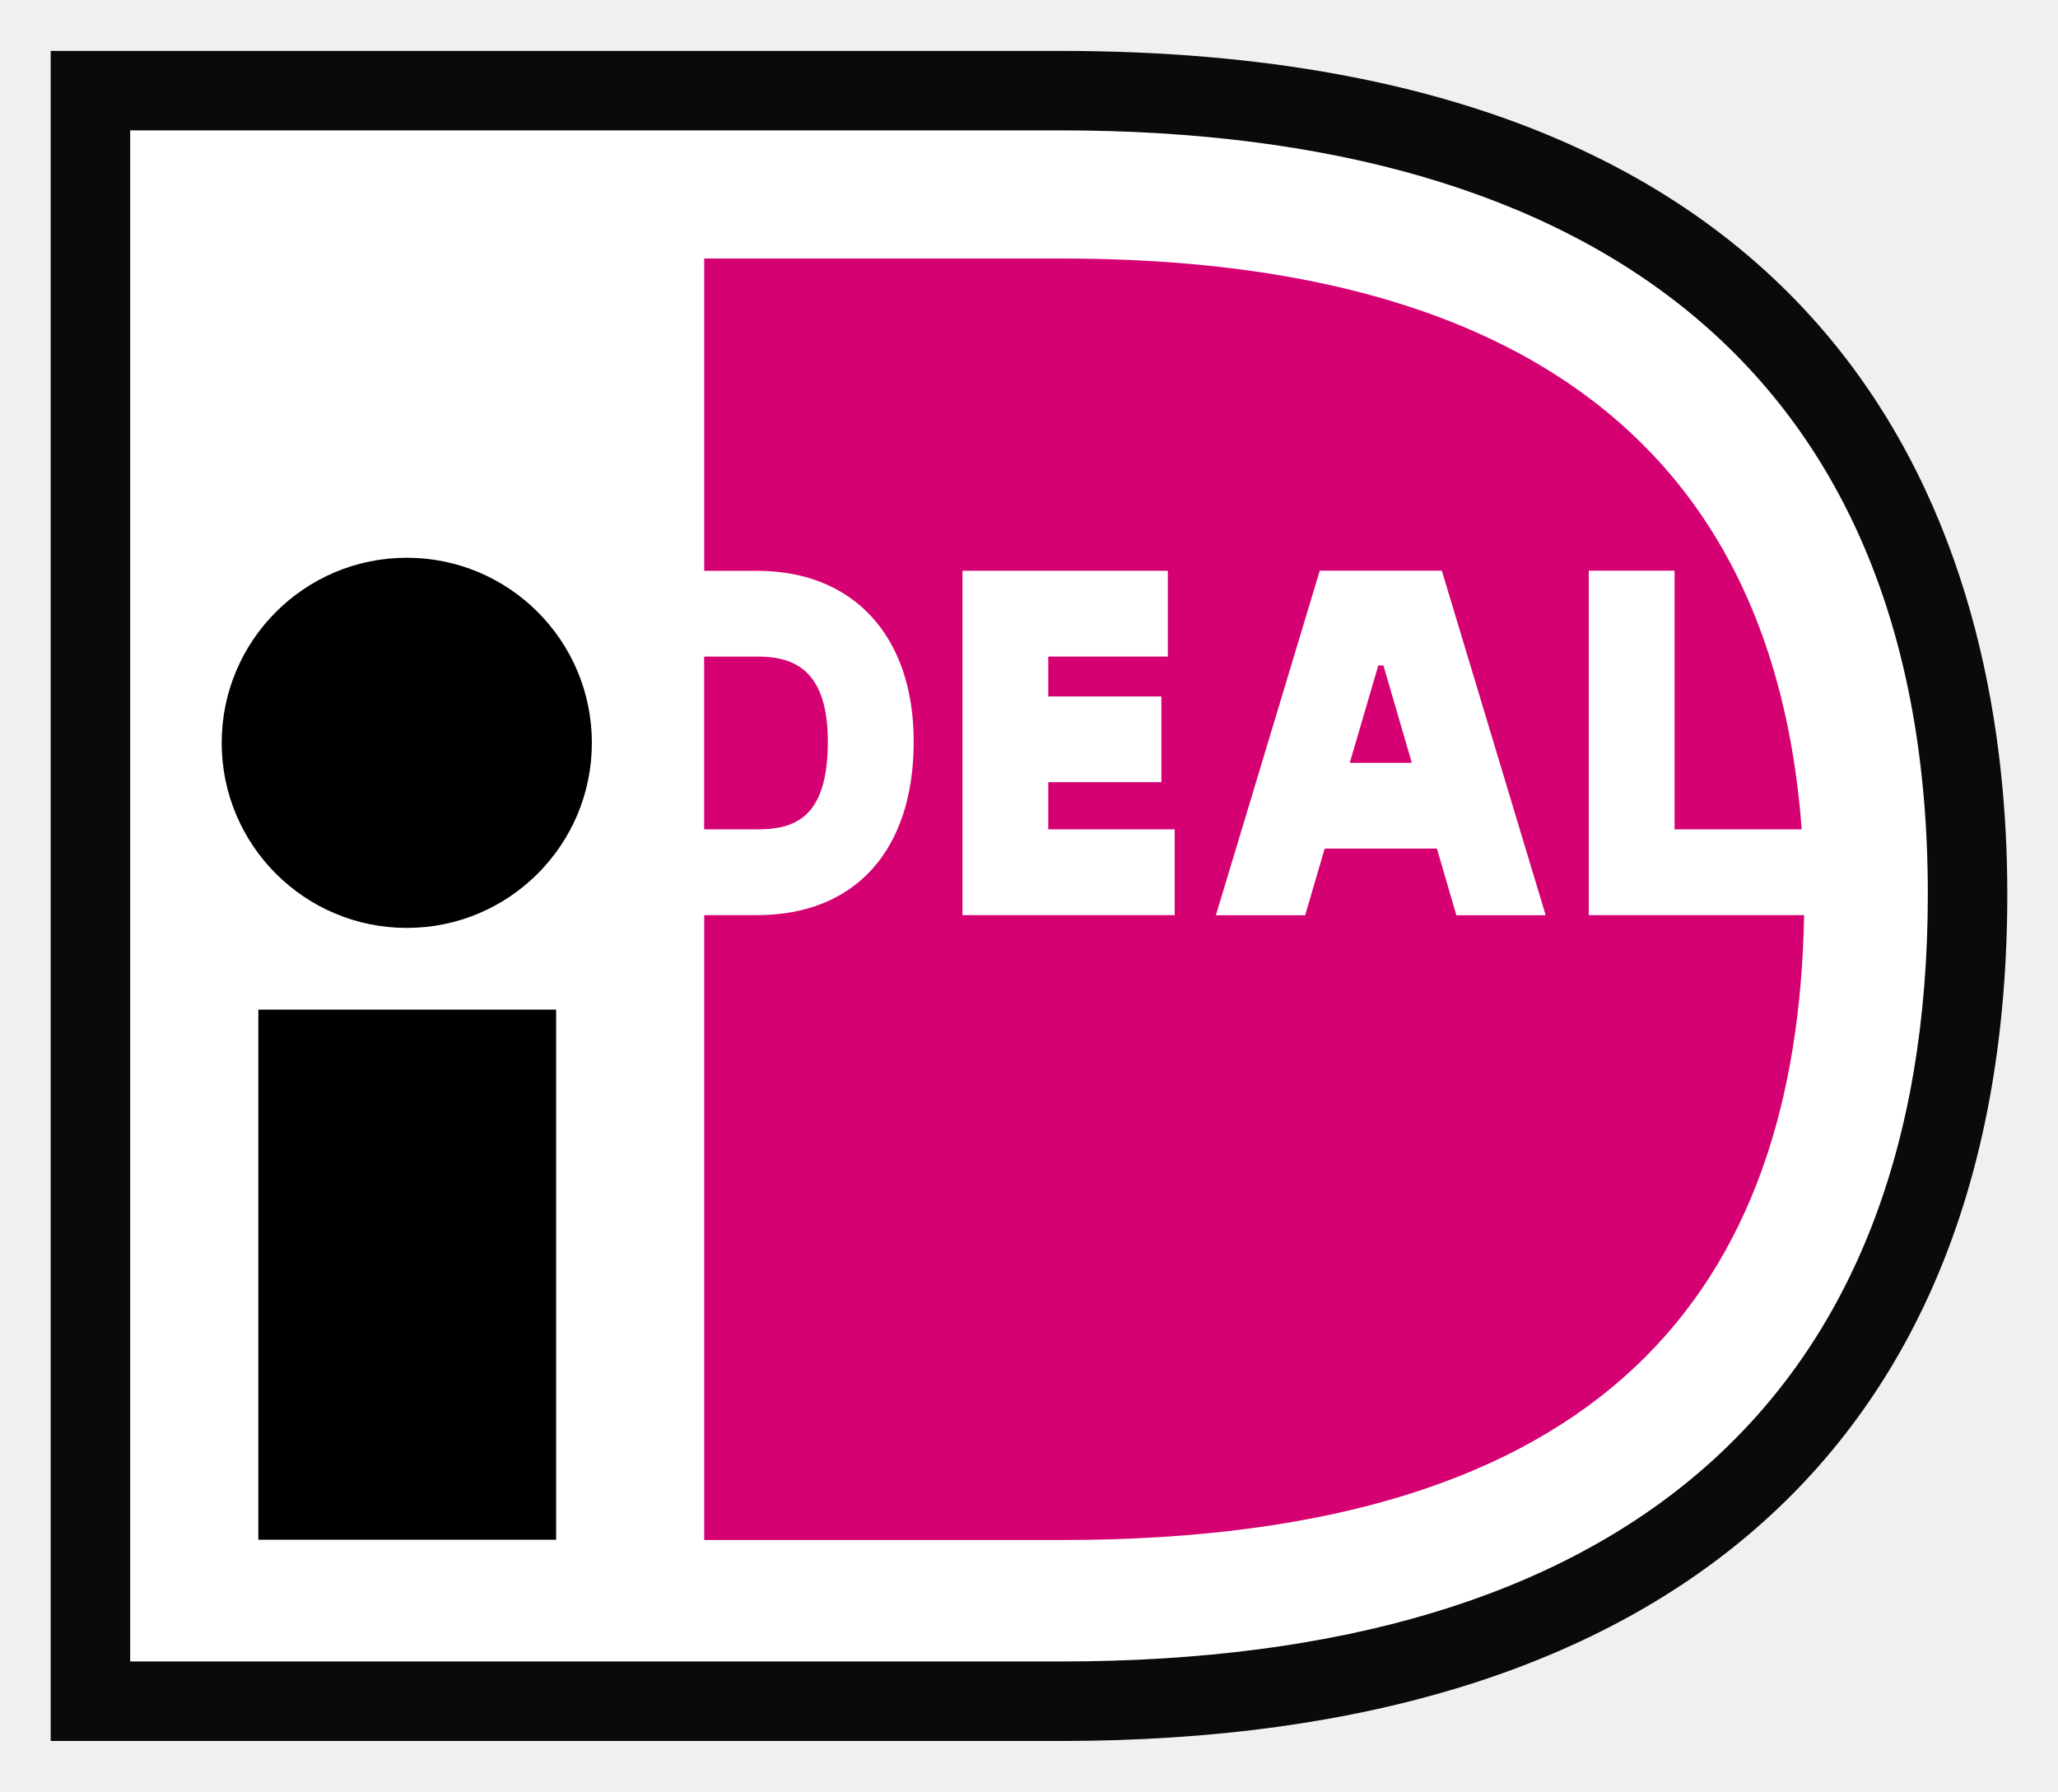
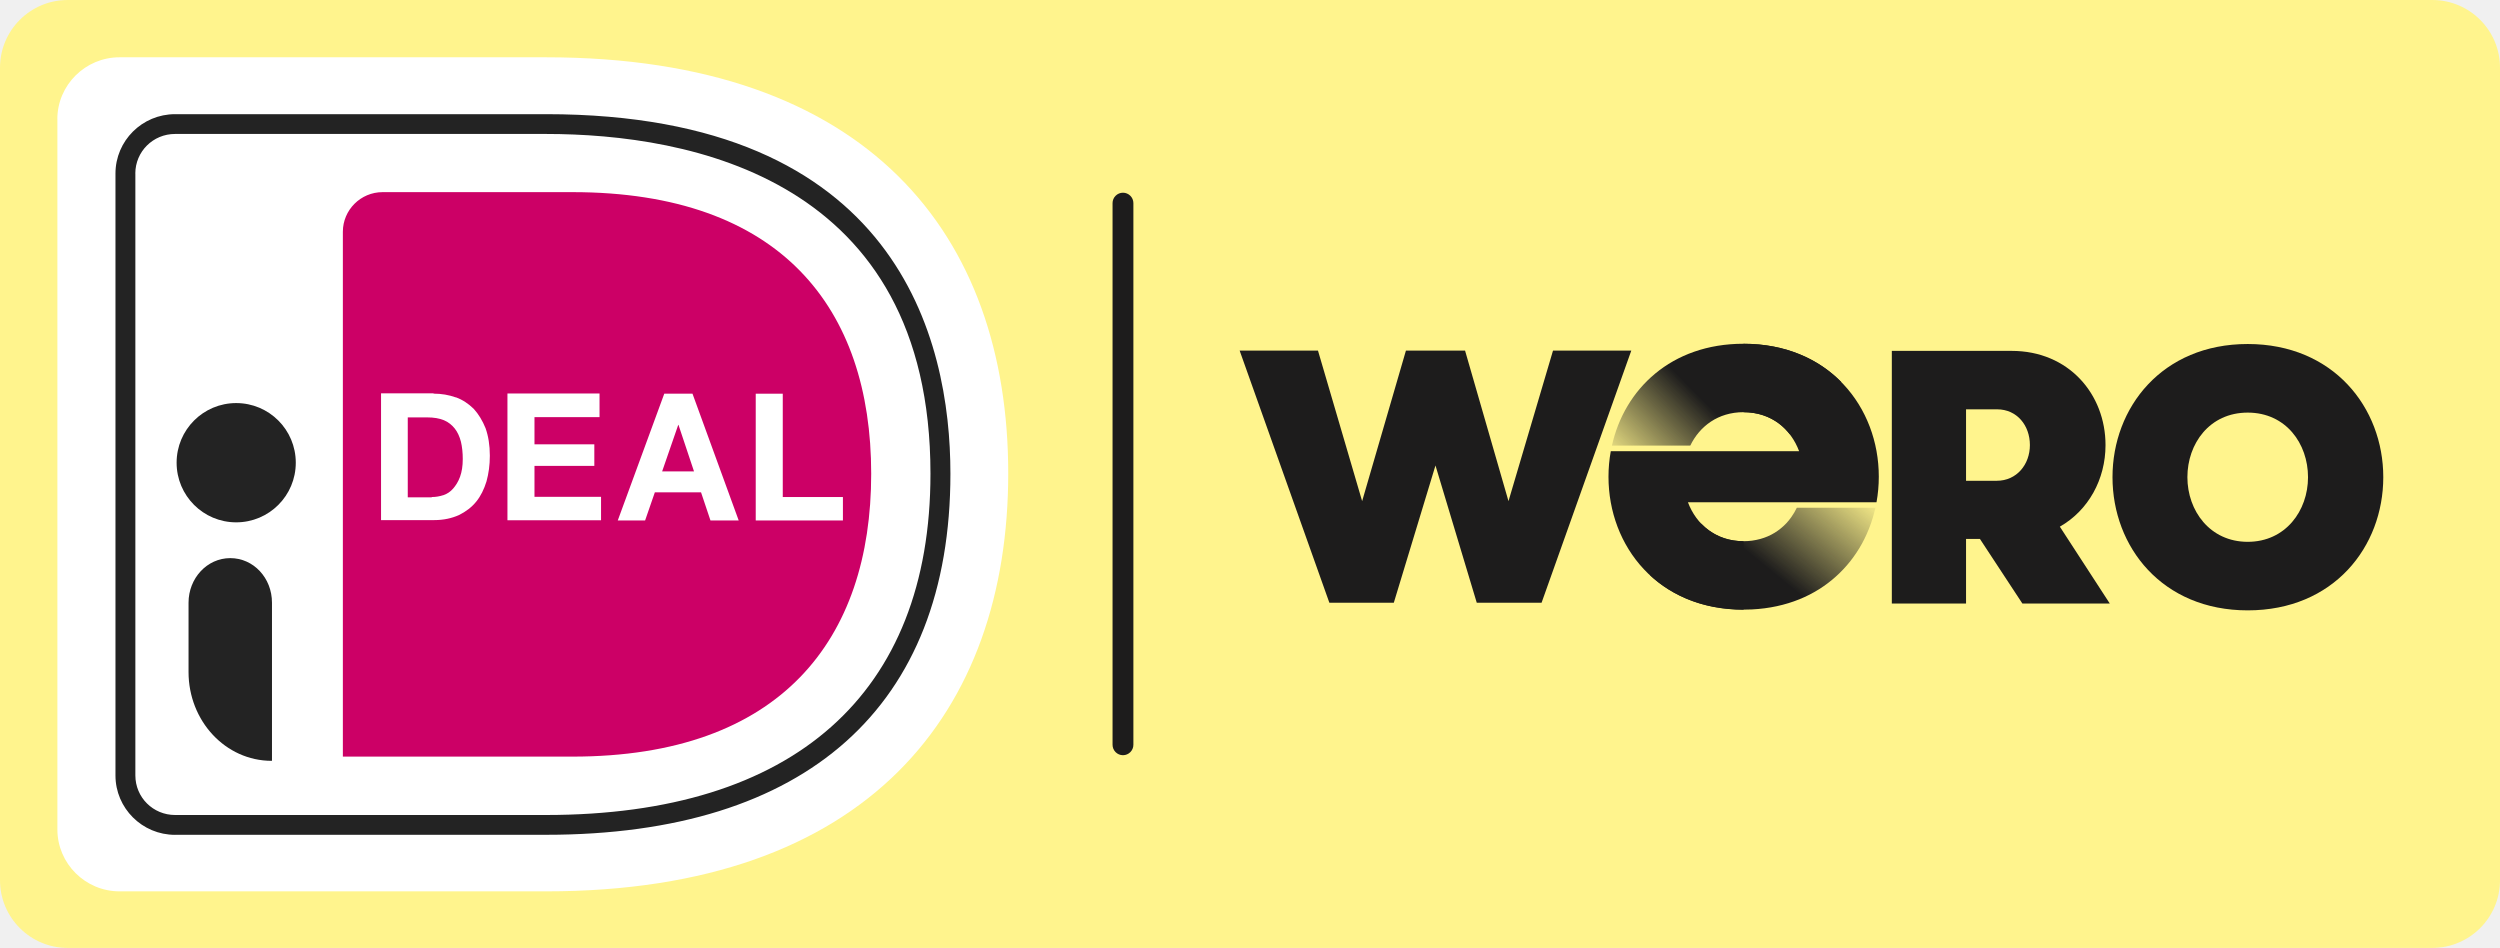
- <svg xmlns="http://www.w3.org/2000/svg" version="1.1" id="svg4565" width="882" height="768" viewBox="-4.064 -4.064 164.952 143.597">
-   <defs id="defs4567" />
-   <polygon points="112.393,7.558 87.467,5.467 3.726,4.207 3.726,133.062 93.114,133.062 122.901,124.961 143.178,107.384 153.096,79.736 153.096,47.794 138.264,22.13 " id="Path-2" style="fill:#ffffff" />
-   <path id="Fill-4" d="m 6.371,6.369 0,122.727 74.564,0 c 45.026,0 69.519,-20.974 69.519,-61.52 0,-41.668 -26.55,-61.207 -69.519,-61.207 l -74.564,0 z M 80.935,0 c 66.03,0 75.889,42.342 75.889,67.576 0,43.782 -26.95,67.893 -75.889,67.893 0,0 -79.337,0 -80.935,0 C 0,133.865 0,1.6 0,0 1.598,0 80.935,0 80.935,0 Z" style="fill:#0a0b09" />
-   <path id="Fill-7" d="m 52.373,48.548 c 0,3.837 0,10.012 0,13.848 2.103,0 4.251,0 4.251,0 2.945,0 5.665,-0.851 5.665,-7.033 0,-6.041 -3.027,-6.815 -5.665,-6.815 0,0 -2.148,0 -4.251,0 z m 70.906,-6.888 6.876,0 c 0,0 0,15.676 0,20.736 1.525,0 5.712,0 10.189,0 -2.794,-37.626 -32.394,-45.755 -59.289,-45.755 l -28.676,0 0,25.033 4.245,0 c 7.739,0 12.547,5.248 12.547,13.689 0,8.709 -4.693,13.908 -12.547,13.908 l -4.245,0 0,50.089 28.676,0 c 43.729,0 58.947,-20.307 59.484,-50.089 l -17.26,0 0,-27.611 z m -19.157,15.407 4.974,0 -2.275,-7.806 -0.413,0 -2.287,7.806 z M 93.392,69.28 l 8.326,-27.62 9.782,0 8.324,27.62 -7.158,0 -1.56,-5.343 -8.994,0 -1.565,5.343 -7.156,0 z m -3.302,-6.883 0,6.875 -17.01,0 0,-27.601 16.461,0 0,6.873 c 0,0 -5.858,0 -9.584,0 0,0.948 0,2.034 0,3.2 l 9.065,0 0,6.871 -9.065,0 c 0,1.38 0,2.681 0,3.783 3.834,0 10.133,0 10.133,0 z" style="fill:#d50172" />
-   <path d="m 43.375,55.46 c 0,8.194 -6.64,14.837 -14.834,14.837 -8.19,0 -14.836,-6.643 -14.836,-14.837 0,-8.188 6.646,-14.834 14.836,-14.834 8.194,0 14.834,6.646 14.834,14.834 m -26.733,63.879 23.869,0 0,-42.492 -23.869,0 z" id="Fill-6" />
+ <svg xmlns="http://www.w3.org/2000/svg" id="Layer_1" data-name="Layer 1" viewBox="0 0 480 182">
+   <defs>
+     <style>
+       .cls-1 {
+         fill: url(#linear-gradient);
+       }
+ 
+       .cls-1, .cls-2, .cls-3, .cls-4, .cls-5, .cls-6, .cls-7, .cls-8, .cls-9 {
+         stroke-width: 0px;
+       }
+ 
+       .cls-2, .cls-3 {
+         fill-rule: evenodd;
+       }
+ 
+       .cls-2, .cls-6 {
+         fill: #232323;
+       }
+ 
+       .cls-3, .cls-8 {
+         fill: #fff;
+       }
+ 
+       .cls-4 {
+         fill: url(#linear-gradient-2);
+       }
+ 
+       .cls-5 {
+         fill: #1d1c1c;
+       }
+ 
+       .cls-7 {
+         fill: #c06;
+       }
+ 
+       .cls-9 {
+         fill: #fff48d;
+       }
+     </style>
+     <linearGradient id="linear-gradient" x1="352.72" y1="95.3" x2="330.2" y2="67.73" gradientTransform="translate(0 184) scale(1 -1)" gradientUnits="userSpaceOnUse">
+       <stop offset=".02" stop-color="#1d1c1c" stop-opacity="0" />
+       <stop offset=".68" stop-color="#1d1c1c" />
+     </linearGradient>
+     <linearGradient id="linear-gradient-2" x1="313.44" y1="89.45" x2="336.52" y2="112.26" gradientTransform="translate(0 184) scale(1 -1)" gradientUnits="userSpaceOnUse">
+       <stop offset=".02" stop-color="#1d1c1c" stop-opacity="0" />
+       <stop offset=".68" stop-color="#1d1c1c" />
+     </linearGradient>
+   </defs>
+   <rect class="cls-9" x="0" width="480" height="182" rx="13" ry="13" />
+   <g>
+     <path class="cls-8" d="M11.02,22.87v136.4c0,6.53,5.37,11.87,11.93,11.87h81.89c61.91,0,88.74-34.49,88.74-80.25S166.74,11,104.83,11H22.94c-6.56,0-11.93,5.34-11.93,11.87Z" />
+     <path class="cls-7" d="M65.83,44.48v100.79h44.07c40.02,0,57.37-22.5,57.37-54.31s-17.36-54.07-57.37-54.07h-36.44c-4.23,0-7.63,3.44-7.63,7.6Z" />
+     <path class="cls-2" d="M33.62,160.28h71.21c50.04,0,77.65-24.63,77.65-69.33,0-25.76-10.08-69.03-77.65-69.03H33.62c-6.32,0-11.45,5.1-11.45,11.4v115.57c0,6.29,5.13,11.4,11.45,11.4ZM25.98,33.32c0-4.21,3.4-7.6,7.63-7.6h71.21c27.55,0,73.83,8.49,73.83,65.23,0,42.26-26.24,65.53-73.83,65.53H33.62c-4.23,0-7.63-3.38-7.63-7.6V33.32Z" />
+     <path class="cls-3" d="M87.51,76.3c-1.34-.48-2.74-.72-4.26-.72v-.06h-10.09v24.34h10.21c1.81,0,3.38-.36,4.73-.96,1.34-.66,2.45-1.5,3.33-2.58.88-1.08,1.52-2.4,1.98-3.9.41-1.5.64-3.12.64-4.92,0-2.04-.29-3.78-.82-5.28-.58-1.44-1.34-2.7-2.27-3.72-.99-.96-2.1-1.74-3.44-2.22ZM85.12,95.07c-.76.24-1.46.36-2.22.36v.06h-4.61v-15.35h3.73c1.28,0,2.33.18,3.21.54.88.36,1.58.96,2.1,1.62.52.66.93,1.56,1.17,2.52.23.96.35,2.1.35,3.3,0,1.38-.18,2.46-.52,3.42-.35.96-.82,1.68-1.34,2.28-.52.6-1.17,1.02-1.87,1.26Z" />
+     <path class="cls-8" d="M115.11,75.59v4.5h-12.49v5.22h11.49v4.14h-11.49v5.94h12.78v4.5h-17.97v-24.34h17.68v.06Z" />
+     <path class="cls-3" d="M141.83,99.93l-8.87-24.34h-5.42l-8.93,24.34h5.25l1.87-5.4h8.87l1.81,5.4h5.43ZM130.27,81.58l2.98,8.93h-6.12l3.09-8.93h.06Z" />
+     <path class="cls-8" d="M150.29,75.58v19.85h11.55v4.5h-16.74v-24.34h5.19Z" />
+     <path class="cls-6" d="M45.35,100.29c6.32,0,11.44-5.12,11.44-11.45s-5.12-11.45-11.44-11.45-11.44,5.12-11.44,11.45,5.12,11.45,11.44,11.45Z" />
+     <path class="cls-6" d="M52.16,146.08c-8.86,0-15.96-7.65-15.96-17.05v-13.31c0-4.7,3.55-8.56,8.01-8.56s8.01,3.8,8.01,8.56v30.36h-.06Z" />
+   </g>
+   <g>
+     <path class="cls-5" d="M405.6,91.62c0-13.38,9.52-25.57,25.96-25.57s26.03,12.2,26.03,25.57-9.52,25.57-26.03,25.57c-16.44,0-25.96-12.2-25.96-25.57ZM443.14,91.62c0-6.45-4.25-12.4-11.58-12.4s-11.58,5.96-11.58,12.4,4.32,12.41,11.58,12.41,11.58-5.96,11.58-12.41Z" />
+     <path class="cls-5" d="M395.49,101.12c5.48-3.12,8.77-9.08,8.77-15.66,0-9.77-7.06-18.09-18.02-18.09h-23.01v48.51h14.25v-12.4h2.67l8.15,12.4h16.78l-9.59-14.76ZM383.37,92.31h-5.89v-13.72h5.96c3.84,0,6.3,3.12,6.3,6.86s-2.54,6.86-6.37,6.86Z" />
+     <path class="cls-5" d="M298.18,67.31l-8.55,28.91-8.34-28.91h-11.35l-8.41,28.91-8.48-28.91h-15.04l17.23,48.42h12.37l8-26.36,7.93,26.36h12.44l17.23-48.42h-15.04Z" />
+     <path class="cls-5" d="M334.78,103.91h-.03c-5.33,0-9.07-3.22-10.67-7.48h36.21c.29-1.6.44-3.24.44-4.9,0-13.34-9.49-25.51-25.95-25.52v13.14c5.36.01,9.06,3.23,10.65,7.48h-36.16c-.29,1.6-.44,3.24-.44,4.9,0,13.35,9.5,25.53,25.91,25.53h.03v-13.15Z" />
+     <path class="cls-1" d="M334.75,117.05c.56,0,1.11-.02,1.65-.04,3.33-.17,6.36-.85,9.06-1.94,2.7-1.09,5.07-2.6,7.08-4.42,2.02-1.82,3.68-3.95,4.97-6.3,1.17-2.14,2.03-4.45,2.57-6.86h-15.09c-.31.64-.67,1.26-1.08,1.83-.56.79-1.22,1.5-1.97,2.11-.75.62-1.59,1.14-2.51,1.54-.92.4-1.93.68-3.02.83-.53.07-1.08.11-1.65.11-3.39,0-6.14-1.31-8.11-3.36l-9.81,9.92c4.36,4.03,10.41,6.57,17.91,6.57Z" />
+     <path class="cls-4" d="M334.75,66c-13.92,0-22.87,8.76-25.26,19.56h15.04c1.8-3.72,5.34-6.42,10.22-6.42,3.89,0,6.91,1.68,8.88,4.22l9.9-10.01c-4.42-4.48-10.78-7.35-18.77-7.35Z" />
+   </g>
+   <path class="cls-5" d="M215.61,145c-1.1,0-2-.9-2-2V39c0-1.1.9-2,2-2s2,.9,2,2v104c0,1.1-.9,2-2,2Z" />
</svg>
